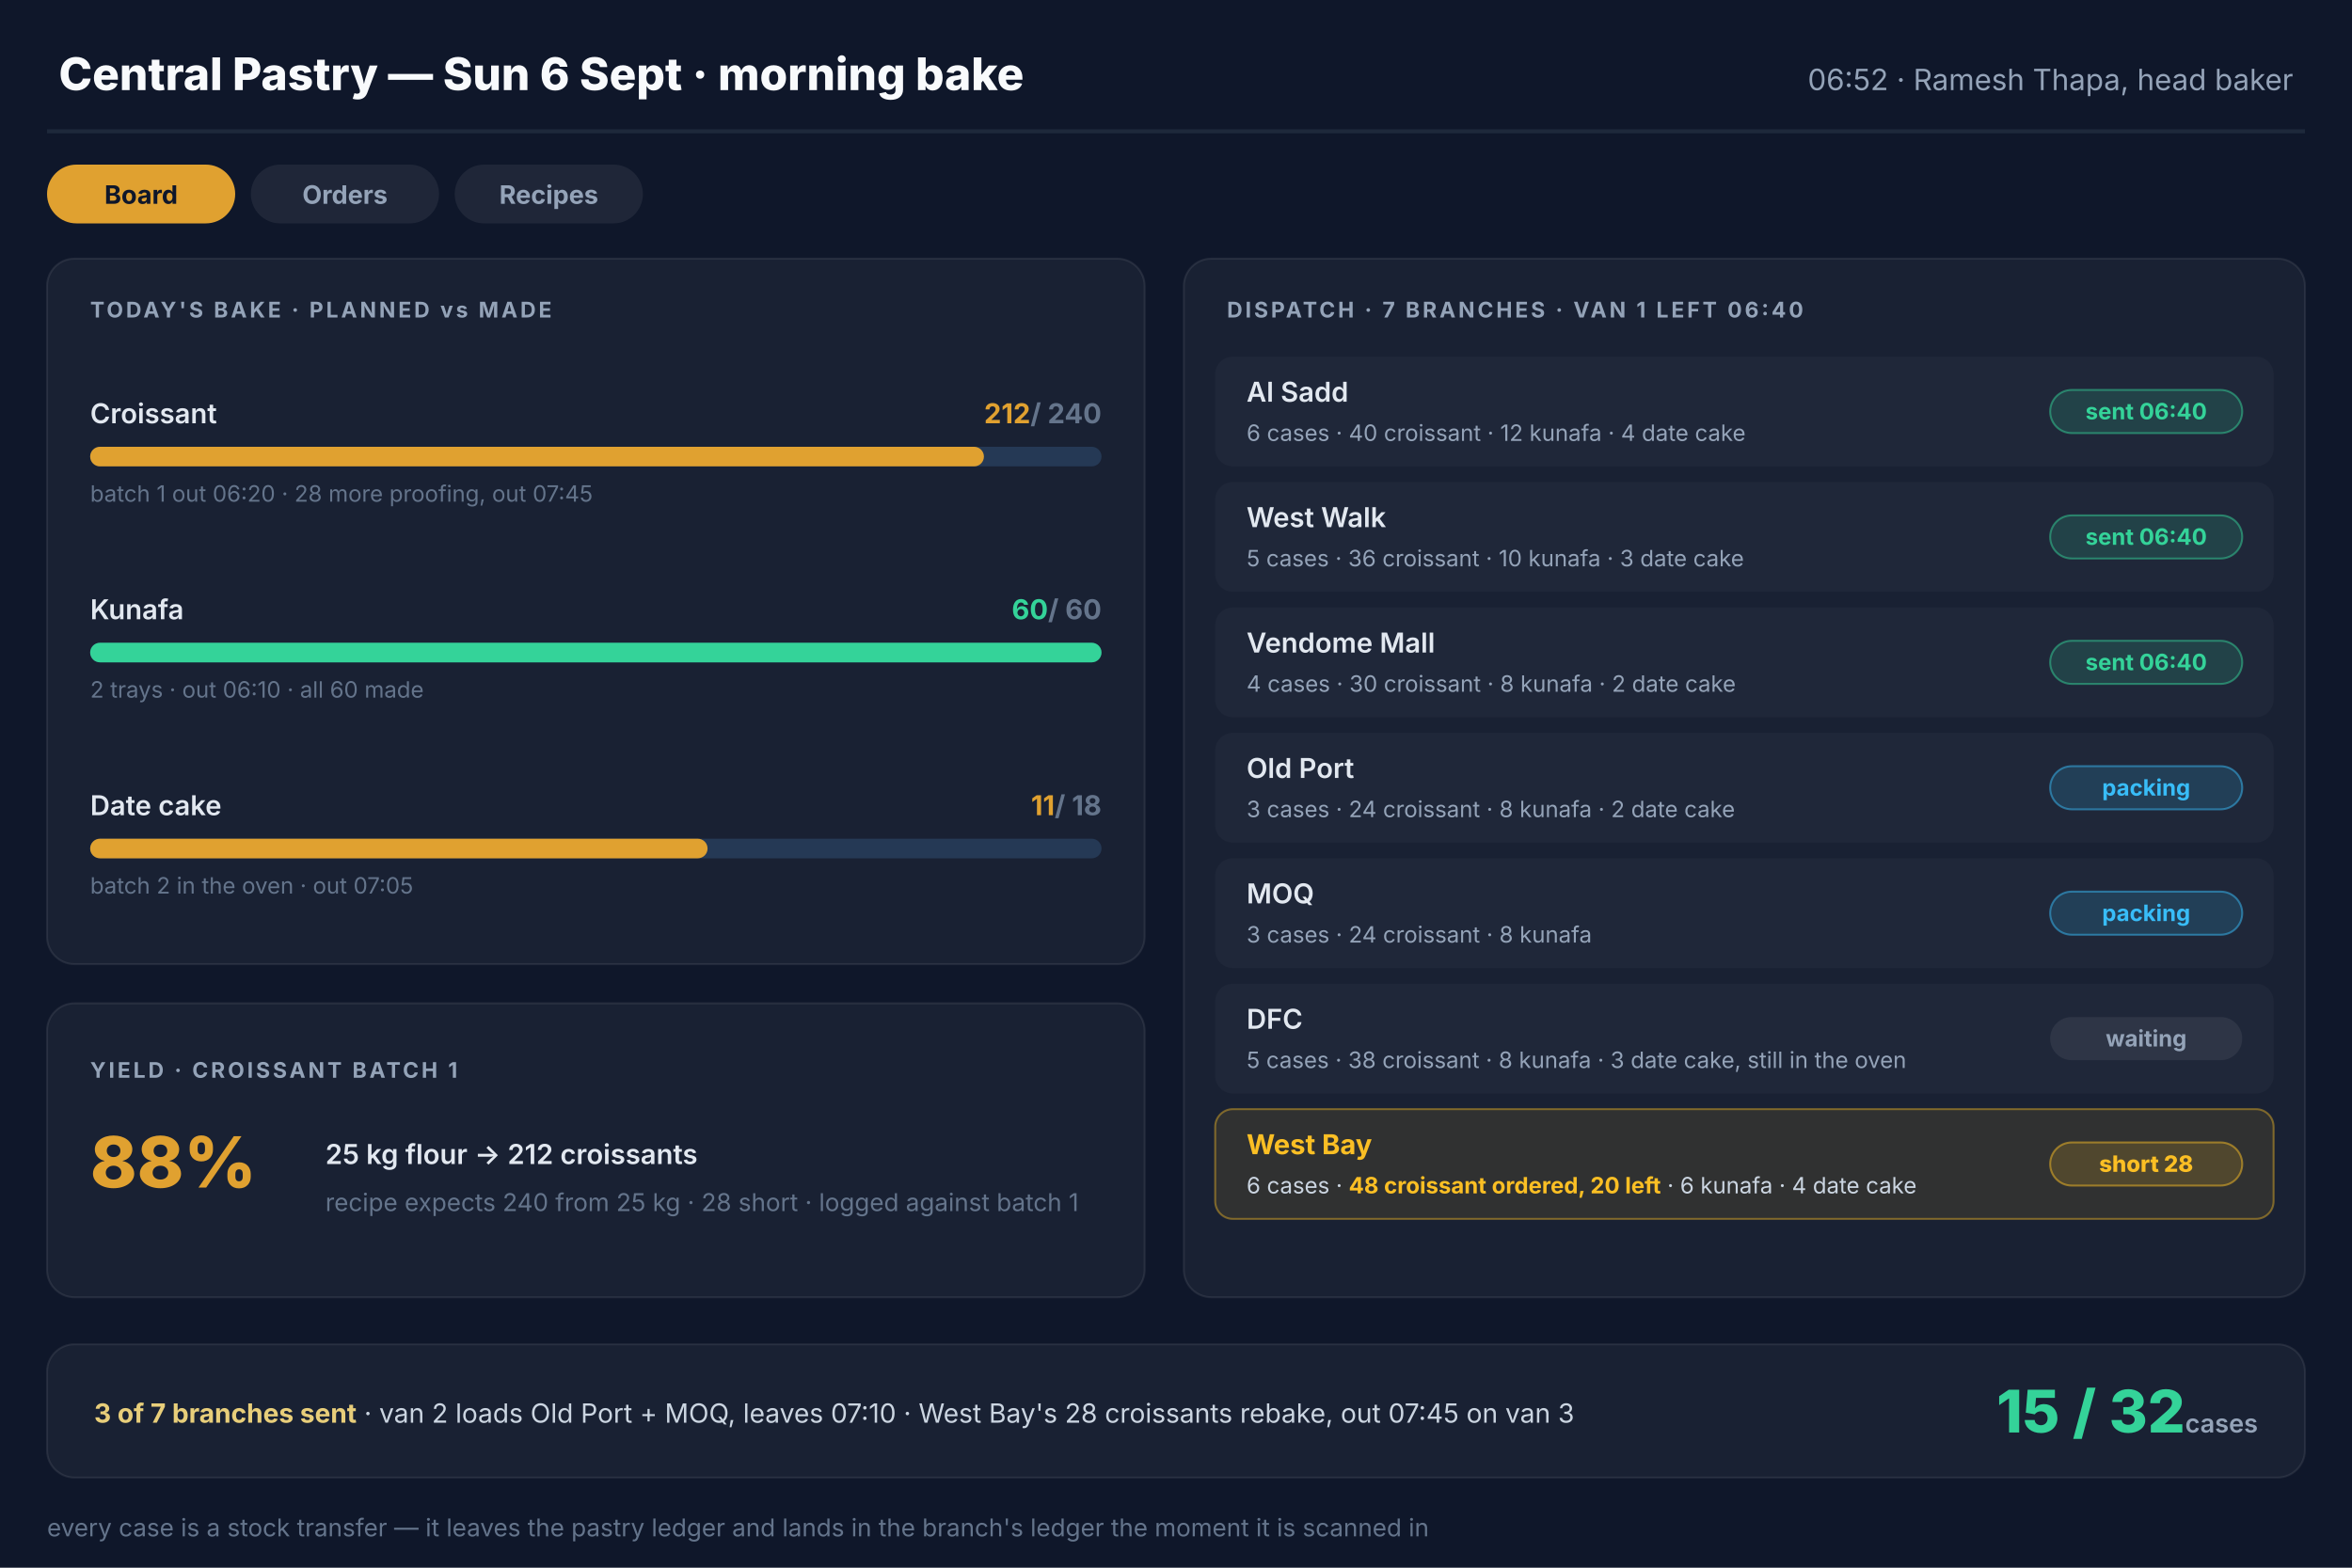
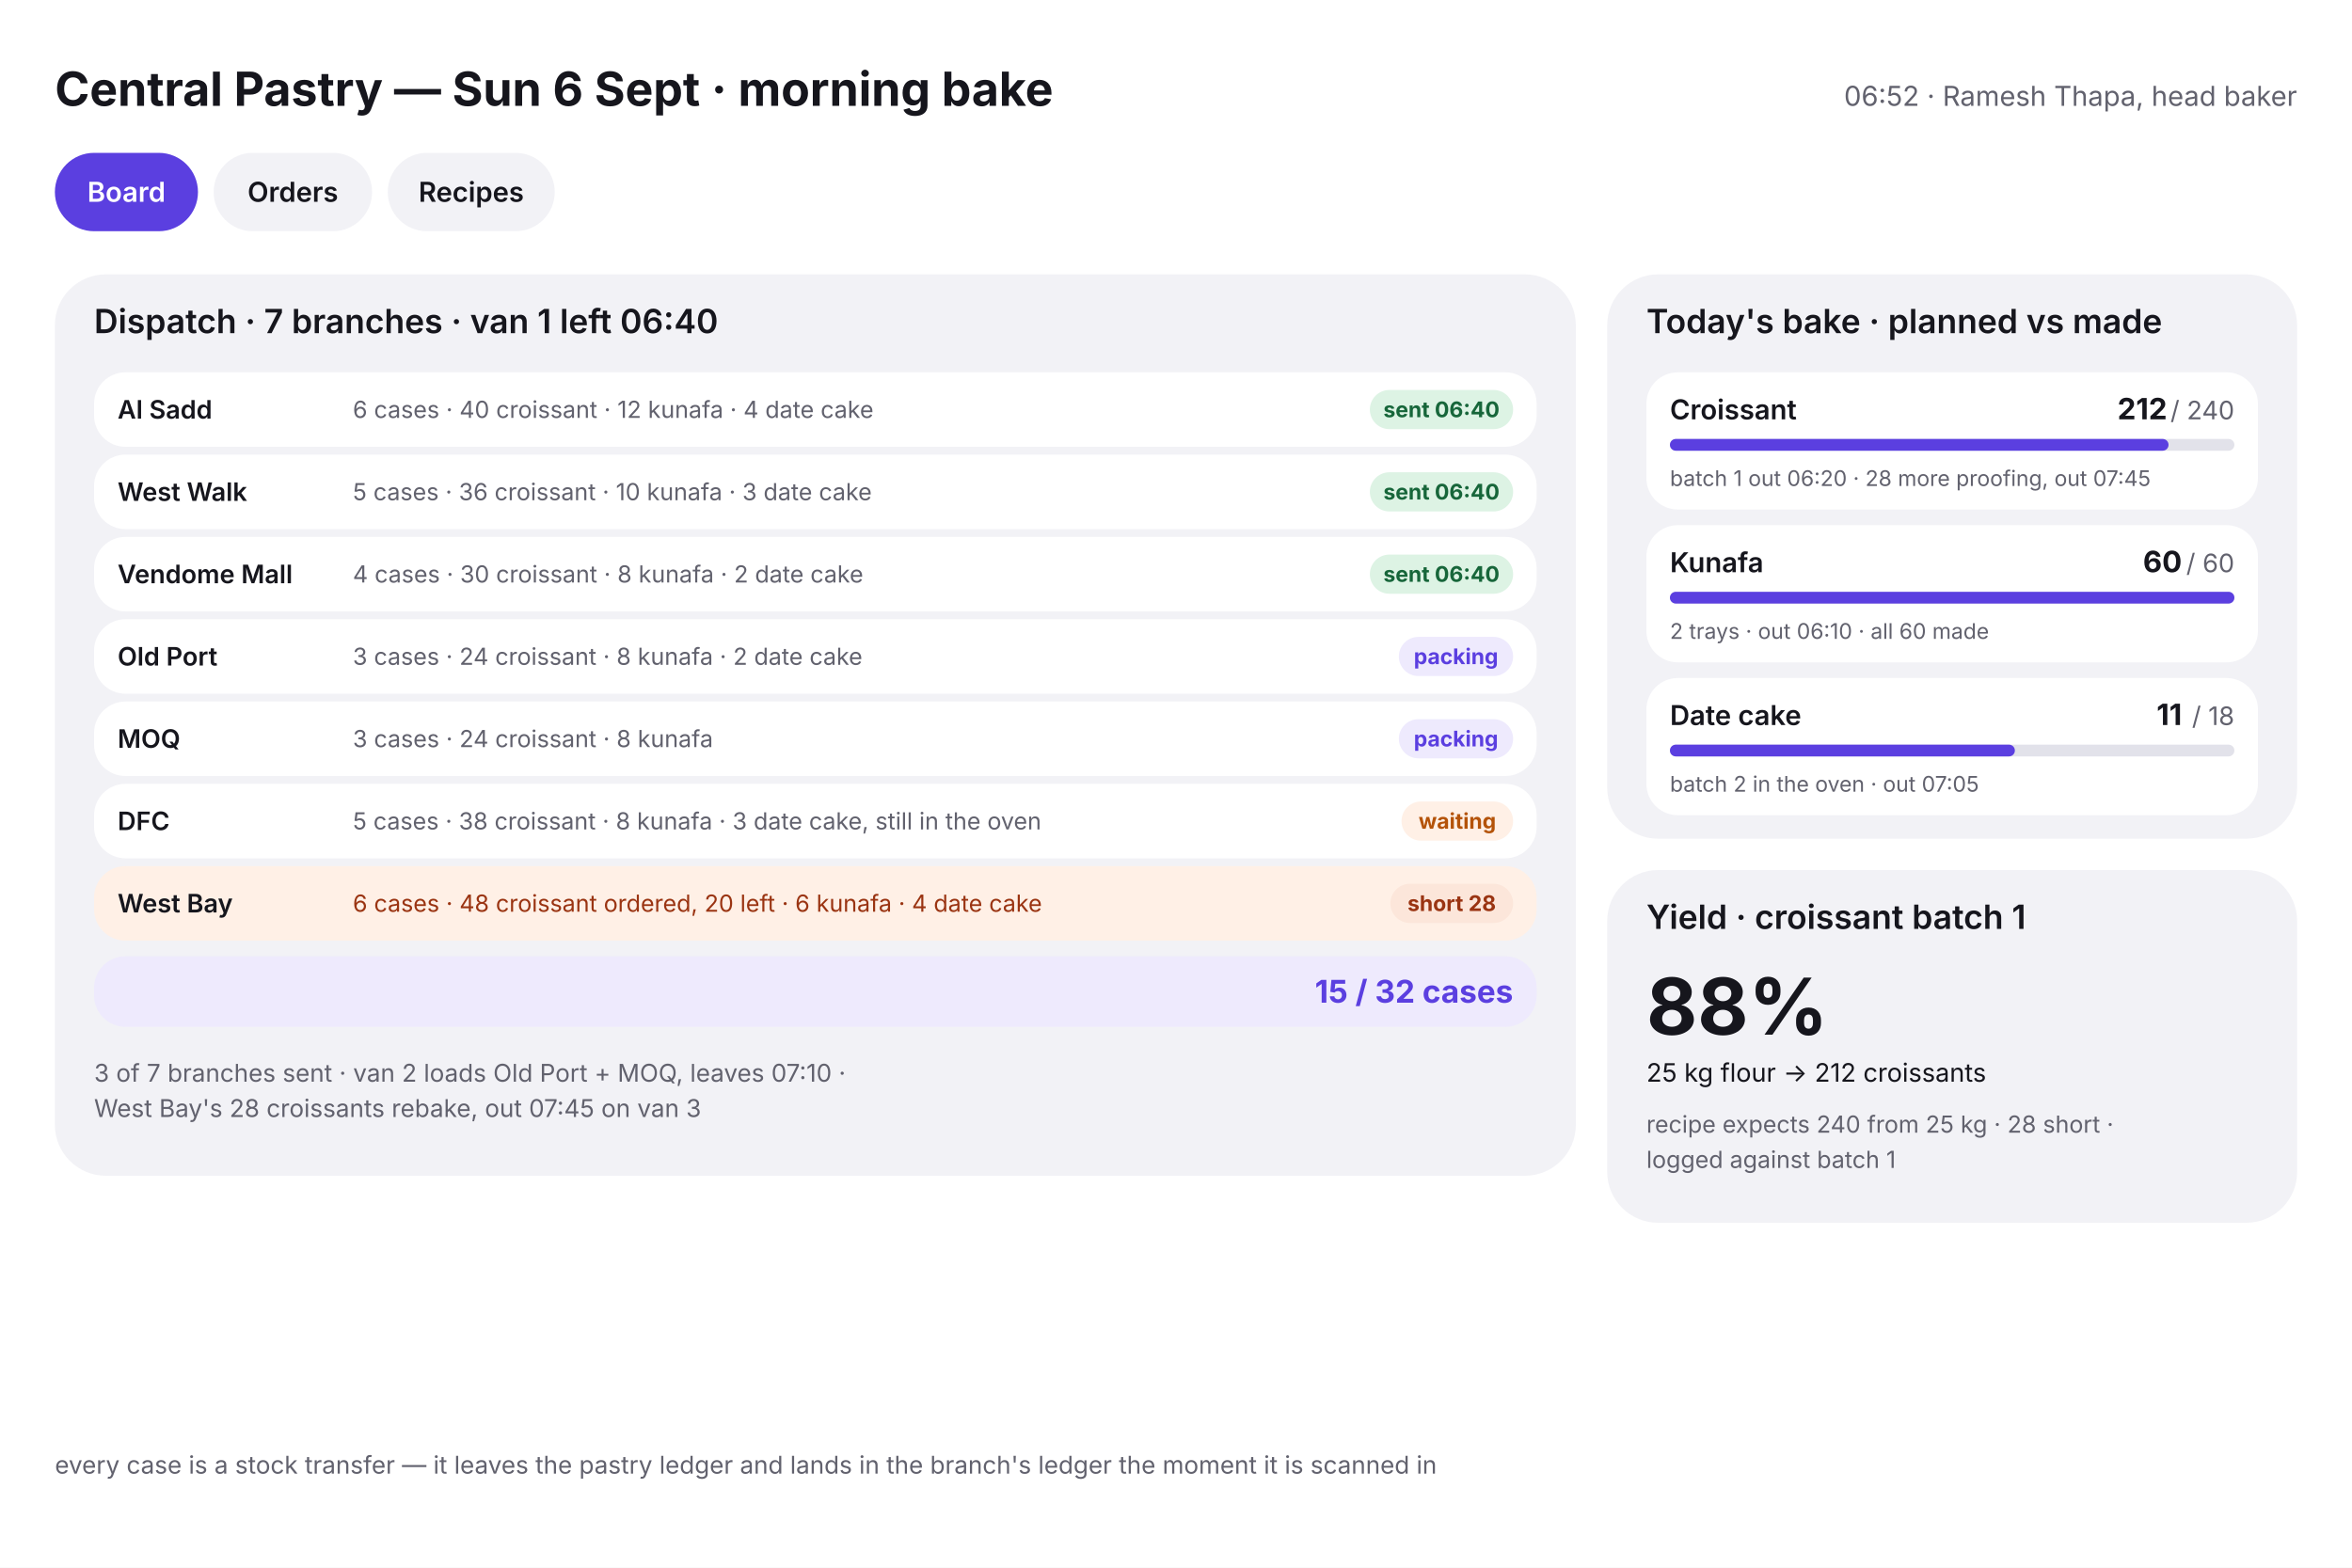
- <svg xmlns="http://www.w3.org/2000/svg" viewBox="0 0 1200 800" width="1200" height="800" font-family="Inter, system-ui, -apple-system, Segoe UI, sans-serif">
-   <rect width="1200" height="800" fill="#0F172A" />
-   <text x="30" y="46" font-size="23" font-weight="800" fill="#F8FAFC">Central Pastry — Sun 6 Sept · morning bake</text>
-   <text x="1170" y="46" font-size="15" fill="#94A3B8" text-anchor="end">06:52 · Ramesh Thapa, head baker</text>
-   <rect x="24" y="66" width="1152" height="2" fill="#1E293B" />
-   <rect x="24" y="84" width="96" height="30" rx="15" fill="#E0A130" />
-   <text x="72" y="104" font-size="13" font-weight="700" fill="#0F172A" text-anchor="middle">Board</text>
-   <rect x="128" y="84" width="96" height="30" rx="15" fill="rgba(255,255,255,0.07)" />
-   <text x="176" y="104" font-size="13" font-weight="700" fill="#94A3B8" text-anchor="middle">Orders</text>
-   <rect x="232" y="84" width="96" height="30" rx="15" fill="rgba(255,255,255,0.07)" />
-   <text x="280" y="104" font-size="13" font-weight="700" fill="#94A3B8" text-anchor="middle">Recipes</text>
-   <rect x="24" y="132" width="560" height="360" rx="14" fill="rgba(255,255,255,0.045)" stroke="rgba(255,255,255,0.08)" />
-   <text x="46" y="162" font-size="11" font-weight="700" fill="#94A3B8" letter-spacing="1.4">TODAY'S BAKE · PLANNED vs MADE</text>
-   <text x="46" y="216" font-size="14" font-weight="600" fill="#E2E8F0">Croissant</text>
-   <text x="562" y="216" font-size="14" font-weight="700" fill="#E0A130" text-anchor="end">212<tspan fill="#64748B"> / 240</tspan>
-   </text>
-   <rect x="46" y="228" width="516" height="10" rx="5" fill="#4A80BC" fill-opacity="0.25" />
-   <rect x="46" y="228" width="456" height="10" rx="5" fill="#E0A130" />
-   <text x="46" y="256" font-size="11.5" fill="#64748B">batch 1 out 06:20 · 28 more proofing, out 07:45</text>
-   <text x="46" y="316" font-size="14" font-weight="600" fill="#E2E8F0">Kunafa</text>
-   <text x="562" y="316" font-size="14" font-weight="700" fill="#34D399" text-anchor="end">60<tspan fill="#64748B"> / 60</tspan>
-   </text>
-   <rect x="46" y="328" width="516" height="10" rx="5" fill="#4A80BC" fill-opacity="0.25" />
-   <rect x="46" y="328" width="516" height="10" rx="5" fill="#34D399" />
-   <text x="46" y="356" font-size="11.5" fill="#64748B">2 trays · out 06:10 · all 60 made</text>
-   <text x="46" y="416" font-size="14" font-weight="600" fill="#E2E8F0">Date cake</text>
-   <text x="562" y="416" font-size="14" font-weight="700" fill="#E0A130" text-anchor="end">11<tspan fill="#64748B"> / 18</tspan>
-   </text>
-   <rect x="46" y="428" width="516" height="10" rx="5" fill="#4A80BC" fill-opacity="0.25" />
-   <rect x="46" y="428" width="315" height="10" rx="5" fill="#E0A130" />
-   <text x="46" y="456" font-size="11.5" fill="#64748B">batch 2 in the oven · out 07:05</text>
-   <rect x="24" y="512" width="560" height="150" rx="14" fill="rgba(255,255,255,0.045)" stroke="rgba(255,255,255,0.08)" />
-   <text x="46" y="550" font-size="11" font-weight="700" fill="#94A3B8" letter-spacing="1.4">YIELD · CROISSANT BATCH 1</text>
-   <text x="46" y="606" font-size="36" font-weight="800" fill="#E0A130">88%</text>
-   <text x="166" y="594" font-size="14" font-weight="600" fill="#E2E8F0">25 kg flour → 212 croissants</text>
-   <text x="166" y="618" font-size="12.5" fill="#64748B">recipe expects 240 from 25 kg · 28 short · logged against batch 1</text>
-   <rect x="604" y="132" width="572" height="530" rx="14" fill="rgba(255,255,255,0.045)" stroke="rgba(255,255,255,0.08)" />
-   <text x="626" y="162" font-size="11" font-weight="700" fill="#94A3B8" letter-spacing="1.4">DISPATCH · 7 BRANCHES · VAN 1 LEFT 06:40</text>
-   <rect x="620" y="182" width="540" height="56" rx="9" fill="rgba(255,255,255,0.03)" />
-   <text x="636" y="205" font-size="14" font-weight="600" fill="#E2E8F0">Al Sadd</text>
-   <text x="636" y="225" font-size="11.5" fill="#94A3B8">6 cases · 40 croissant · 12 kunafa · 4 date cake</text>
-   <rect x="1046" y="199" width="98" height="22" rx="11" fill="#34D399" fill-opacity="0.16" stroke="#34D399" stroke-opacity="0.5" />
-   <text x="1095" y="214" font-size="11.5" font-weight="700" fill="#34D399" text-anchor="middle">sent 06:40</text>
-   <rect x="620" y="246" width="540" height="56" rx="9" fill="rgba(255,255,255,0.03)" />
-   <text x="636" y="269" font-size="14" font-weight="600" fill="#E2E8F0">West Walk</text>
-   <text x="636" y="289" font-size="11.5" fill="#94A3B8">5 cases · 36 croissant · 10 kunafa · 3 date cake</text>
-   <rect x="1046" y="263" width="98" height="22" rx="11" fill="#34D399" fill-opacity="0.16" stroke="#34D399" stroke-opacity="0.5" />
-   <text x="1095" y="278" font-size="11.5" font-weight="700" fill="#34D399" text-anchor="middle">sent 06:40</text>
-   <rect x="620" y="310" width="540" height="56" rx="9" fill="rgba(255,255,255,0.03)" />
-   <text x="636" y="333" font-size="14" font-weight="600" fill="#E2E8F0">Vendome Mall</text>
-   <text x="636" y="353" font-size="11.5" fill="#94A3B8">4 cases · 30 croissant · 8 kunafa · 2 date cake</text>
-   <rect x="1046" y="327" width="98" height="22" rx="11" fill="#34D399" fill-opacity="0.16" stroke="#34D399" stroke-opacity="0.5" />
-   <text x="1095" y="342" font-size="11.5" font-weight="700" fill="#34D399" text-anchor="middle">sent 06:40</text>
-   <rect x="620" y="374" width="540" height="56" rx="9" fill="rgba(255,255,255,0.03)" />
-   <text x="636" y="397" font-size="14" font-weight="600" fill="#E2E8F0">Old Port</text>
-   <text x="636" y="417" font-size="11.5" fill="#94A3B8">3 cases · 24 croissant · 8 kunafa · 2 date cake</text>
-   <rect x="1046" y="391" width="98" height="22" rx="11" fill="#38BDF8" fill-opacity="0.16" stroke="#38BDF8" stroke-opacity="0.5" />
-   <text x="1095" y="406" font-size="11.5" font-weight="700" fill="#38BDF8" text-anchor="middle">packing</text>
-   <rect x="620" y="438" width="540" height="56" rx="9" fill="rgba(255,255,255,0.03)" />
-   <text x="636" y="461" font-size="14" font-weight="600" fill="#E2E8F0">MOQ</text>
-   <text x="636" y="481" font-size="11.5" fill="#94A3B8">3 cases · 24 croissant · 8 kunafa</text>
-   <rect x="1046" y="455" width="98" height="22" rx="11" fill="#38BDF8" fill-opacity="0.16" stroke="#38BDF8" stroke-opacity="0.5" />
-   <text x="1095" y="470" font-size="11.5" font-weight="700" fill="#38BDF8" text-anchor="middle">packing</text>
-   <rect x="620" y="502" width="540" height="56" rx="9" fill="rgba(255,255,255,0.03)" />
-   <text x="636" y="525" font-size="14" font-weight="600" fill="#E2E8F0">DFC</text>
-   <text x="636" y="545" font-size="11.5" fill="#94A3B8">5 cases · 38 croissant · 8 kunafa · 3 date cake, still in the oven</text>
-   <rect x="1046" y="519" width="98" height="22" rx="11" fill="rgba(255,255,255,0.07)" />
-   <text x="1095" y="534" font-size="11.5" font-weight="700" fill="#94A3B8" text-anchor="middle">waiting</text>
-   <rect x="620" y="566" width="540" height="56" rx="9" fill="#FBBF24" fill-opacity="0.1" stroke="#FBBF24" stroke-opacity="0.42" />
-   <text x="636" y="589" font-size="14" font-weight="700" fill="#FBBF24">West Bay</text>
-   <text x="636" y="609" font-size="11.5" fill="#CBD5E1">6 cases · <tspan fill="#FBBF24" font-weight="700">48 croissant ordered, 20 left</tspan> · 6 kunafa · 4 date cake</text>
-   <rect x="1046" y="583" width="98" height="22" rx="11" fill="#FBBF24" fill-opacity="0.16" stroke="#FBBF24" stroke-opacity="0.5" />
-   <text x="1095" y="598" font-size="11.5" font-weight="800" fill="#FBBF24" text-anchor="middle">short 28</text>
-   <rect x="24" y="686" width="1152" height="68" rx="14" fill="rgba(255,255,255,0.045)" stroke="rgba(255,255,255,0.08)" />
-   <text x="48" y="726" font-size="13.5" fill="#CBD5E1">
-     <tspan fill="#E8CE7A" font-weight="700">3 of 7 branches sent</tspan> · van 2 loads Old Port + MOQ, leaves 07:10 · West Bay's 28 croissants rebake, out 07:45 on van 3</text>
-   <text x="1152" y="731" font-size="30" font-weight="800" fill="#34D399" text-anchor="end">15 / 32<tspan font-size="13" font-weight="600" fill="#94A3B8"> cases</tspan>
-   </text>
-   <text x="24" y="784" font-size="12.5" fill="#64748B">every case is a stock transfer — it leaves the pastry ledger and lands in the branch's ledger the moment it is scanned in</text>
+ <svg xmlns="http://www.w3.org/2000/svg" viewBox="0 0 1200 800" width="1200" height="800" font-family="-apple-system, BlinkMacSystemFont, &quot;SF Pro Text&quot;, &quot;Helvetica Neue&quot;, sans-serif" font-variant-numeric="tabular-nums">
+   <rect x="0" y="0" width="1200" height="800" fill="#FFFFFF" />
+   <text x="28" y="54" font-size="24" font-weight="700" fill="#16161D">Central Pastry — Sun 6 Sept · morning bake</text>
+   <text x="1172" y="54" font-size="14" fill="#62626E" text-anchor="end">06:52 · Ramesh Thapa, head baker</text>
+   <rect x="28" y="78" width="73.01" height="40" rx="20" fill="#5B3FE0" />
+   <text x="64.5" y="102.97" font-size="14" font-weight="600" fill="#FFFFFF" text-anchor="middle">Board</text>
+   <rect x="109.01" y="78" width="80.83" height="40" rx="20" fill="#F2F2F6" />
+   <text x="149.42" y="102.97" font-size="14" font-weight="600" fill="#16161D" text-anchor="middle">Orders</text>
+   <rect x="197.84" y="78" width="85.18" height="40" rx="20" fill="#F2F2F6" />
+   <text x="240.43" y="102.97" font-size="14" font-weight="600" fill="#16161D" text-anchor="middle">Recipes</text>
+   <rect x="28" y="140" width="776" height="460" rx="26" fill="#F2F2F6" />
+   <text x="48" y="170" font-size="17" font-weight="600" fill="#16161D">Dispatch · 7 branches · van 1 left 06:40</text>
+   <rect x="48" y="190" width="736" height="38" rx="16" fill="#FFFFFF" />
+   <text x="60" y="213.62" font-size="13" font-weight="600" fill="#16161D">Al Sadd</text>
+   <text x="180" y="213.26" font-size="12" fill="#62626E">6 cases · 40 croissant · 12 kunafa · 4 date cake</text>
+   <rect x="698.9" y="199" width="73.1" height="20" rx="10" fill="#DDF3E4" />
+   <text x="735.45" y="212.91" font-size="11" font-weight="700" fill="#17663A" text-anchor="middle">sent 06:40</text>
+   <rect x="48" y="232" width="736" height="38" rx="16" fill="#FFFFFF" />
+   <text x="60" y="255.62" font-size="13" font-weight="600" fill="#16161D">West Walk</text>
+   <text x="180" y="255.26" font-size="12" fill="#62626E">5 cases · 36 croissant · 10 kunafa · 3 date cake</text>
+   <rect x="698.9" y="241" width="73.1" height="20" rx="10" fill="#DDF3E4" />
+   <text x="735.45" y="254.91" font-size="11" font-weight="700" fill="#17663A" text-anchor="middle">sent 06:40</text>
+   <rect x="48" y="274" width="736" height="38" rx="16" fill="#FFFFFF" />
+   <text x="60" y="297.62" font-size="13" font-weight="600" fill="#16161D">Vendome Mall</text>
+   <text x="180" y="297.26" font-size="12" fill="#62626E">4 cases · 30 croissant · 8 kunafa · 2 date cake</text>
+   <rect x="698.9" y="283" width="73.1" height="20" rx="10" fill="#DDF3E4" />
+   <text x="735.45" y="296.9" font-size="11" font-weight="700" fill="#17663A" text-anchor="middle">sent 06:40</text>
+   <rect x="48" y="316" width="736" height="38" rx="16" fill="#FFFFFF" />
+   <text x="60" y="339.62" font-size="13" font-weight="600" fill="#16161D">Old Port</text>
+   <text x="180" y="339.26" font-size="12" fill="#62626E">3 cases · 24 croissant · 8 kunafa · 2 date cake</text>
+   <rect x="713.7" y="325" width="58.3" height="20" rx="10" fill="#EEEAFD" />
+   <text x="742.85" y="338.9" font-size="11" font-weight="700" fill="#5B3FE0" text-anchor="middle">packing</text>
+   <rect x="48" y="358" width="736" height="38" rx="16" fill="#FFFFFF" />
+   <text x="60" y="381.62" font-size="13" font-weight="600" fill="#16161D">MOQ</text>
+   <text x="180" y="381.26" font-size="12" fill="#62626E">3 cases · 24 croissant · 8 kunafa</text>
+   <rect x="713.7" y="367" width="58.3" height="20" rx="10" fill="#EEEAFD" />
+   <text x="742.85" y="380.9" font-size="11" font-weight="700" fill="#5B3FE0" text-anchor="middle">packing</text>
+   <rect x="48" y="400" width="736" height="38" rx="16" fill="#FFFFFF" />
+   <text x="60" y="423.62" font-size="13" font-weight="600" fill="#16161D">DFC</text>
+   <text x="180" y="423.26" font-size="12" fill="#62626E">5 cases · 38 croissant · 8 kunafa · 3 date cake, still in the oven</text>
+   <rect x="715.06" y="409" width="56.94" height="20" rx="10" fill="#FFF0E6" />
+   <text x="743.53" y="422.9" font-size="11" font-weight="700" fill="#B45309" text-anchor="middle">waiting</text>
+   <rect x="48" y="442" width="736" height="38" rx="16" fill="#FFF0E6" />
+   <text x="60" y="465.62" font-size="13" font-weight="600" fill="#16161D">West Bay</text>
+   <text x="180" y="465.26" font-size="12" fill="#9A3412">6 cases · 48 croissant ordered, 20 left · 6 kunafa · 4 date cake</text>
+   <rect x="709.37" y="451" width="62.63" height="20" rx="10" fill="#FCE6DA" />
+   <text x="740.69" y="464.9" font-size="11" font-weight="700" fill="#9A3412" text-anchor="middle">short 28</text>
+   <rect x="48" y="488" width="736" height="36" rx="16" fill="#EEEAFD" />
+   <text x="772" y="511.68" font-size="16" font-weight="700" fill="#5B3FE0" text-anchor="end">15 / 32 cases</text>
+   <text x="48" y="552" font-size="12.5" fill="#62626E">3 of 7 branches sent · van 2 loads Old Port + MOQ, leaves 07:10 ·</text>
+   <text x="48" y="570" font-size="12.5" fill="#62626E">West Bay's 28 croissants rebake, out 07:45 on van 3</text>
+   <rect x="820" y="140" width="352" height="288" rx="26" fill="#F2F2F6" />
+   <text x="840" y="170" font-size="17" font-weight="600" fill="#16161D">Today's bake · planned vs made</text>
+   <rect x="840" y="190" width="312" height="70" rx="16" fill="#FFFFFF" />
+   <text x="852" y="214" font-size="14" font-weight="600" fill="#16161D">Croissant</text>
+   <text x="1140" y="214" font-size="13" fill="#62626E" text-anchor="end"> / 240</text>
+   <text x="1105.68" y="214" font-size="15" font-weight="700" fill="#16161D" text-anchor="end">212</text>
+   <rect x="852" y="224" width="288" height="6" rx="3" fill="#E2E2EA" />
+   <rect x="852" y="224" width="254.4" height="6" rx="3" fill="#5B3FE0" />
+   <text x="852" y="248" font-size="11" fill="#62626E">batch 1 out 06:20 · 28 more proofing, out 07:45</text>
+   <rect x="840" y="268" width="312" height="70" rx="16" fill="#FFFFFF" />
+   <text x="852" y="292" font-size="14" font-weight="600" fill="#16161D">Kunafa</text>
+   <text x="1140" y="292" font-size="13" fill="#62626E" text-anchor="end"> / 60</text>
+   <text x="1113.22" y="292" font-size="15" font-weight="700" fill="#16161D" text-anchor="end">60</text>
+   <rect x="852" y="302" width="288" height="6" rx="3" fill="#E2E2EA" />
+   <rect x="852" y="302" width="288" height="6" rx="3" fill="#5B3FE0" />
+   <text x="852" y="326" font-size="11" fill="#62626E">2 trays · out 06:10 · all 60 made</text>
+   <rect x="840" y="346" width="312" height="70" rx="16" fill="#FFFFFF" />
+   <text x="852" y="370" font-size="14" font-weight="600" fill="#16161D">Date cake</text>
+   <text x="1140" y="370" font-size="13" fill="#62626E" text-anchor="end"> / 18</text>
+   <text x="1113.22" y="370" font-size="15" font-weight="700" fill="#16161D" text-anchor="end">11</text>
+   <rect x="852" y="380" width="288" height="6" rx="3" fill="#E2E2EA" />
+   <rect x="852" y="380" width="176" height="6" rx="3" fill="#5B3FE0" />
+   <text x="852" y="404" font-size="11" fill="#62626E">batch 2 in the oven · out 07:05</text>
+   <rect x="820" y="444" width="352" height="180" rx="26" fill="#F2F2F6" />
+   <text x="840" y="474" font-size="17" font-weight="600" fill="#16161D">Yield · croissant batch 1</text>
+   <text x="840" y="528" font-size="40" font-weight="700" fill="#16161D">88%</text>
+   <text x="840" y="552" font-size="13" fill="#16161D">25 kg flour → 212 croissants</text>
+   <text x="840" y="578" font-size="12" fill="#62626E">recipe expects 240 from 25 kg · 28 short ·</text>
+   <text x="840" y="596" font-size="12" fill="#62626E">logged against batch 1</text>
+   <text x="28" y="752" font-size="12.5" fill="#62626E">every case is a stock transfer — it leaves the pastry ledger and lands in the branch's ledger the moment it is scanned in</text>
</svg>
